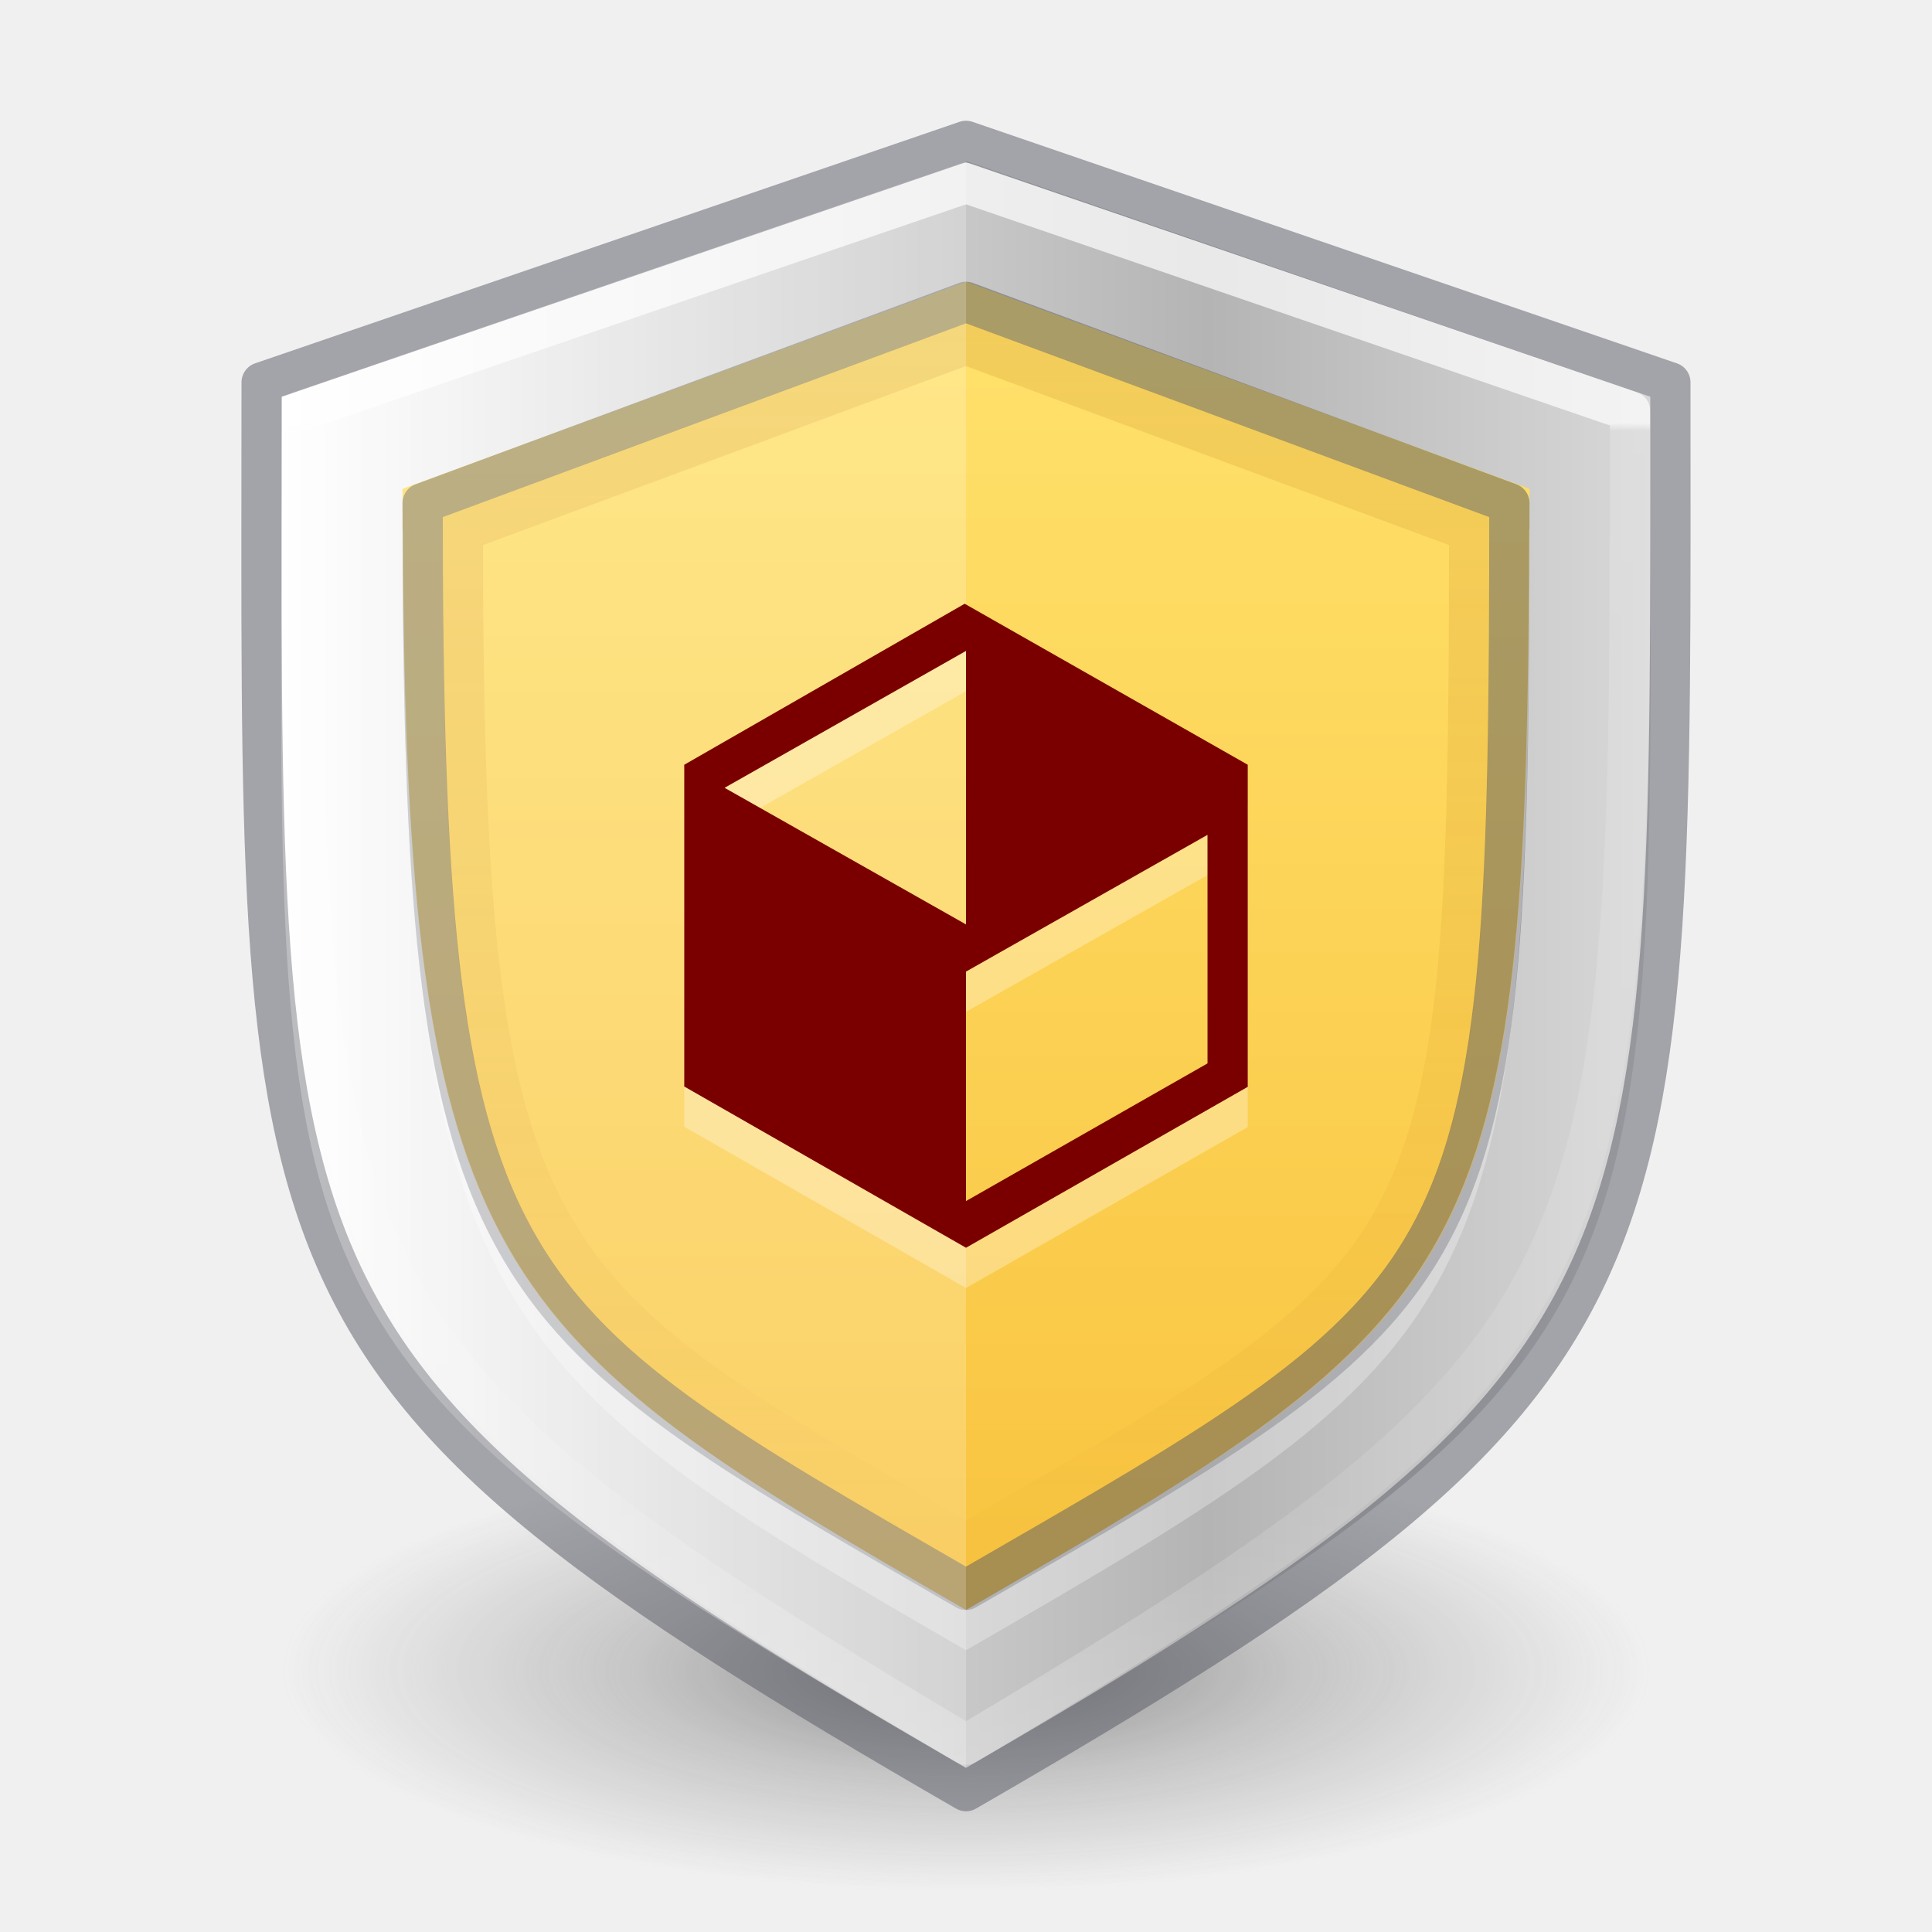
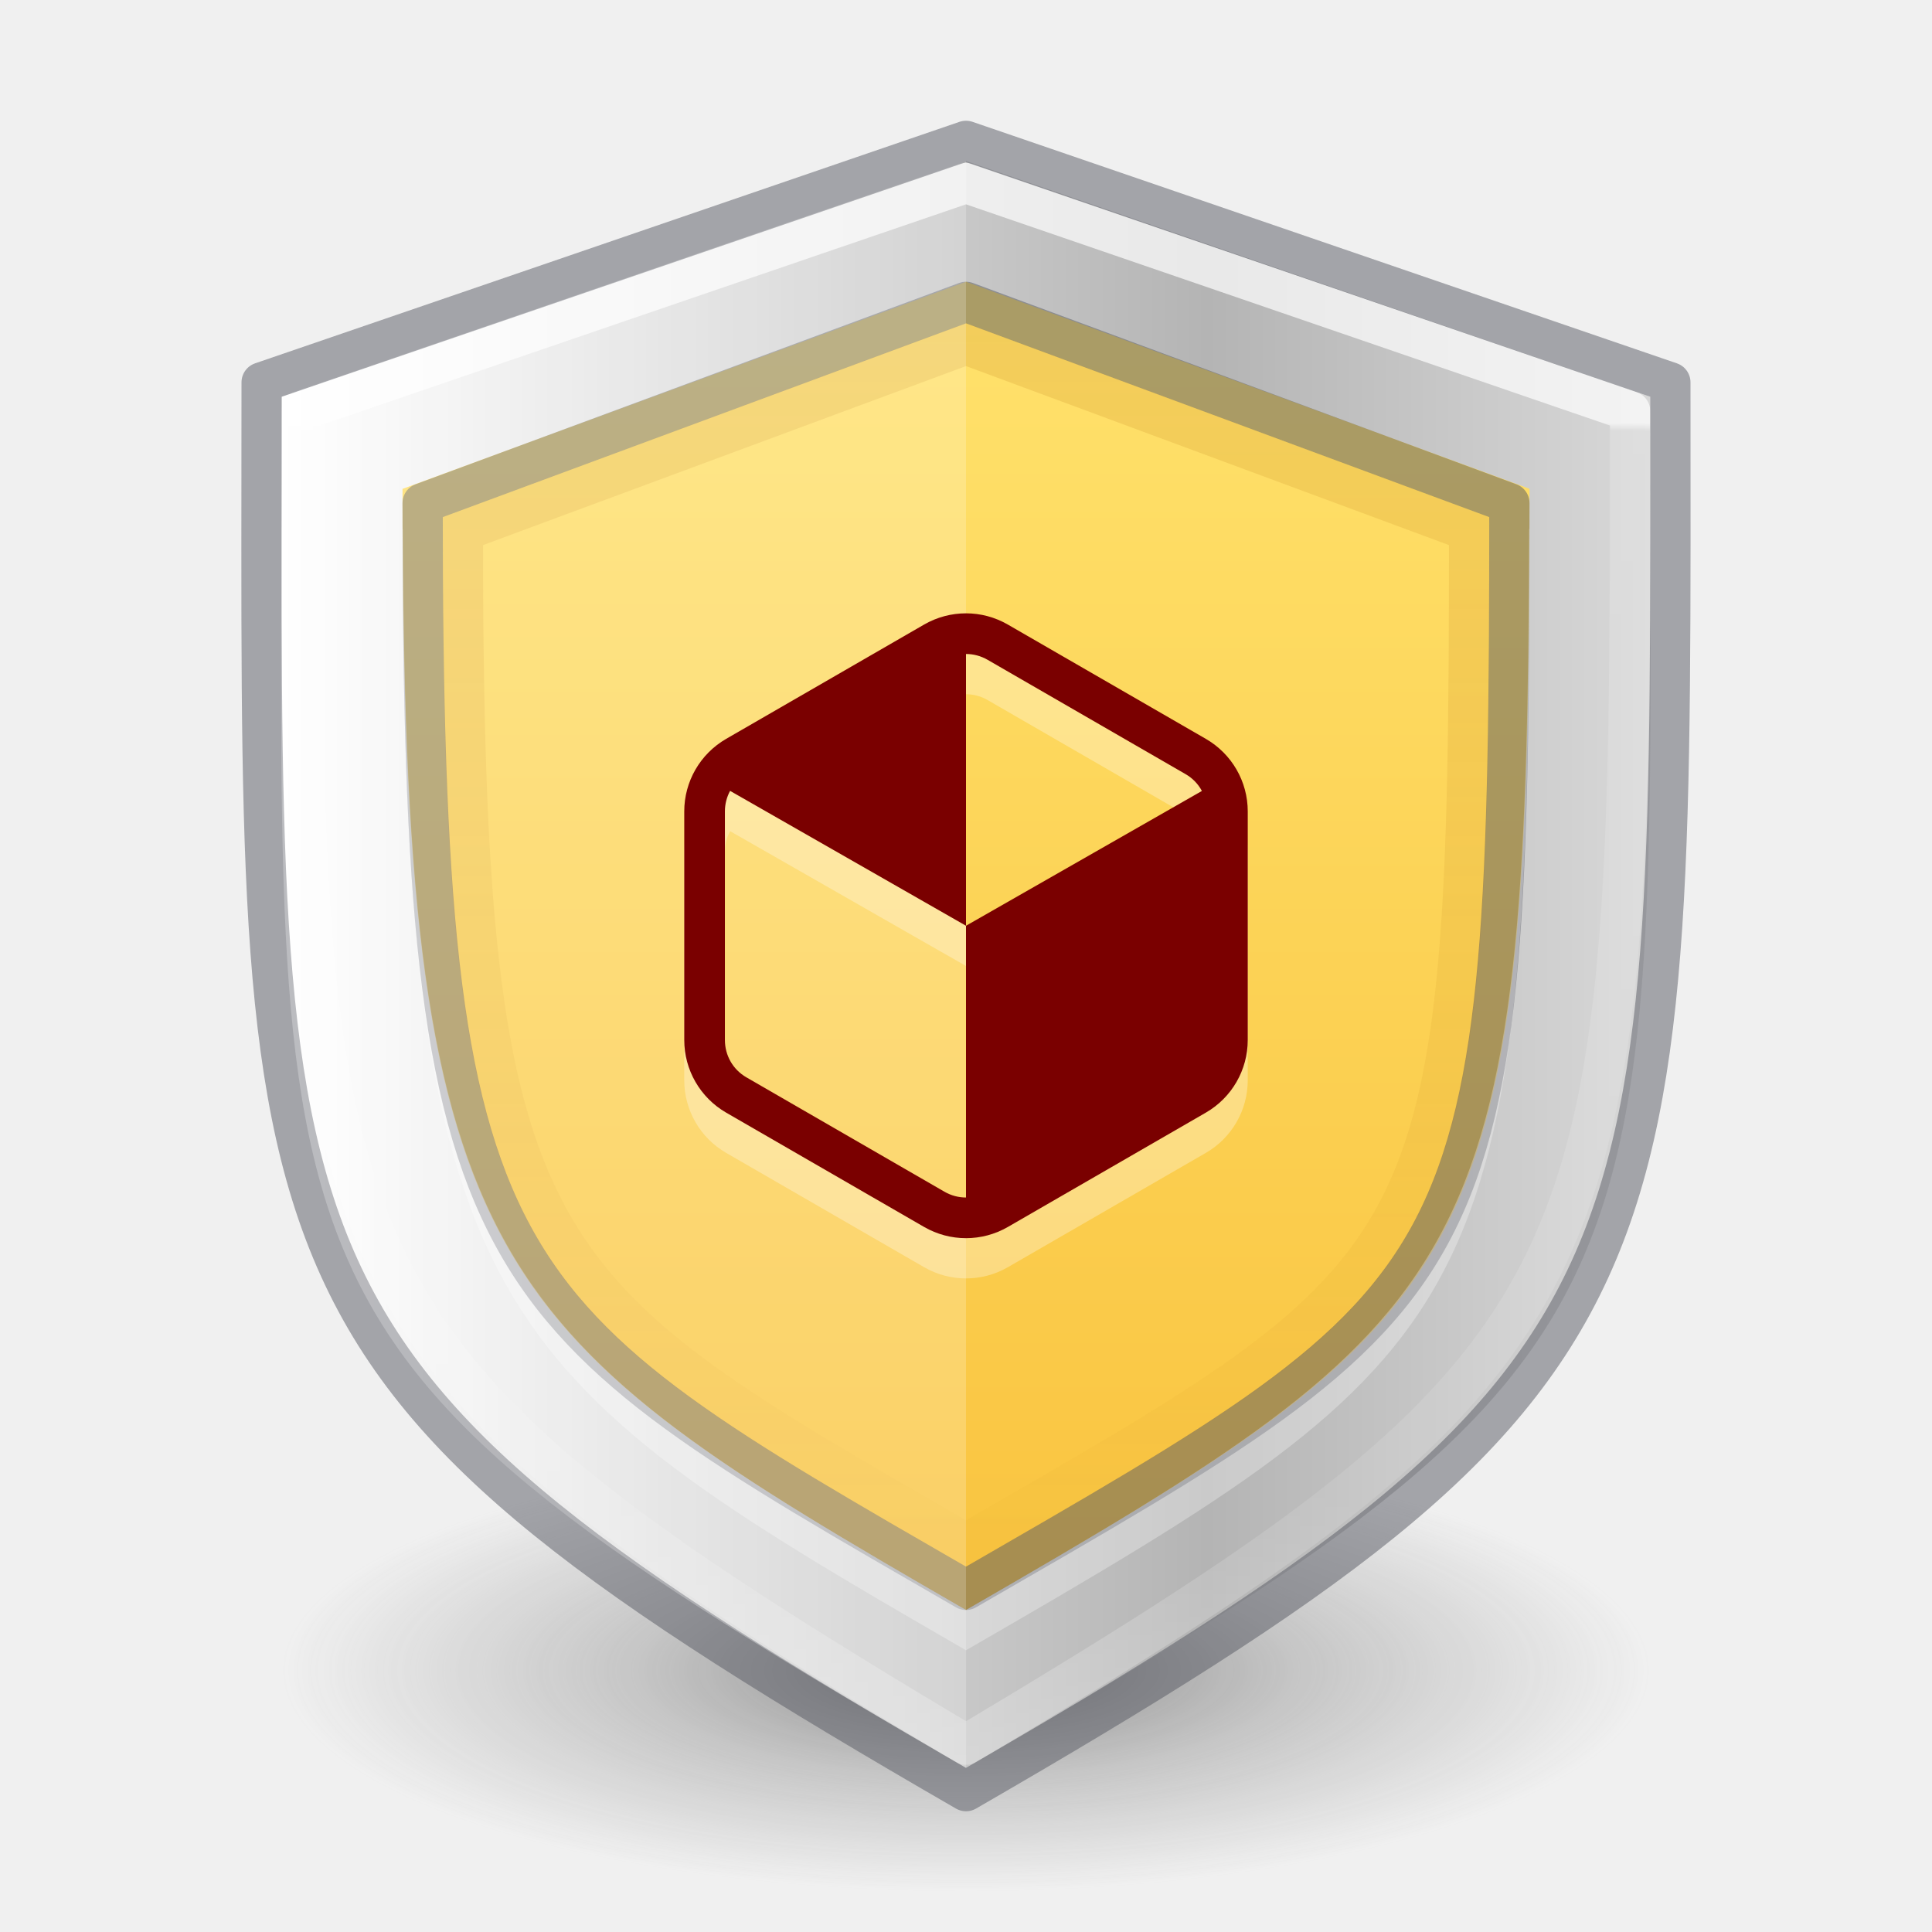
<svg xmlns="http://www.w3.org/2000/svg" xmlns:xlink="http://www.w3.org/1999/xlink" version="1.1" width="48" height="48" id="svg4031">
  <defs id="defs4033">
    <linearGradient id="linearGradient3820-7-2-1">
      <stop id="stop3822-2-6-3" style="stop-color:#3d3d3d;stop-opacity:1" offset="0" />
      <stop id="stop3864-8-7-7" style="stop-color:#686868;stop-opacity:0.498" offset="0.5" />
      <stop id="stop3824-1-2-5" style="stop-color:#686868;stop-opacity:0" offset="1" />
    </linearGradient>
    <radialGradient cx="99.157" cy="186.171" r="62.769" fx="99.157" fy="186.171" id="radialGradient3018" xlink:href="#linearGradient3820-7-2-1" gradientUnits="userSpaceOnUse" gradientTransform="matrix(0.2708338,0,0,0.08762273,-2.855072,25.18723)" />
    <linearGradient id="linearGradient4320">
      <stop id="stop4322" style="stop-color:#ffffff;stop-opacity:1" offset="0" />
      <stop id="stop4324" style="stop-color:#ffffff;stop-opacity:0.235" offset="0.006" />
      <stop id="stop4326" style="stop-color:#ffffff;stop-opacity:0.157" offset="0.796" />
      <stop id="stop4328" style="stop-color:#ffffff;stop-opacity:0.392" offset="1" />
    </linearGradient>
    <linearGradient id="linearGradient2793-2-0-669-94-2">
      <stop offset="0" style="stop-color:#b4b4b4;stop-opacity:1" id="stop4681-3-1" />
      <stop offset="1" style="stop-color:#ffffff;stop-opacity:1" id="stop4683-67-4" />
    </linearGradient>
    <linearGradient y2="47.062" x2="118" y1="15.75" x1="118" gradientTransform="translate(-92,-7.75)" gradientUnits="userSpaceOnUse" id="linearGradient4292" xlink:href="#linearGradient5362" />
    <linearGradient y2="51.276" x2="397.147" y1="51.276" x1="526.097" spreadMethod="reflect" gradientTransform="matrix(0.1783638,0,0,0.1558618,-63.83666,-3.991954)" gradientUnits="userSpaceOnUse" id="linearGradient4317" xlink:href="#linearGradient2793-2-0-669-94-2" />
    <linearGradient y2="36.355" x2="80.342" y1="21.958" x1="80.342" gradientTransform="matrix(2.326875,0,0,2.326875,-147.9447,-40.59278)" gradientUnits="userSpaceOnUse" id="linearGradient4346" xlink:href="#linearGradient4320" />
    <linearGradient y2="51.75" x2="128" y1="15.75" x1="128" gradientTransform="translate(-92,-7.75)" gradientUnits="userSpaceOnUse" id="linearGradient4387" xlink:href="#linearGradient5668" />
    <linearGradient id="linearGradient5668">
      <stop style="stop-color:#ad5f00;stop-opacity:1" offset="0" id="stop5670" />
      <stop style="stop-color:#ad5f00;stop-opacity:0" offset="1" id="stop5672" />
    </linearGradient>
    <linearGradient id="linearGradient5362">
      <stop style="stop-color:#ffe16b;stop-opacity:1" offset="0" id="stop5364" />
      <stop style="stop-color:#f9c440;stop-opacity:1" offset="1" id="stop5366" />
    </linearGradient>
  </defs>
  <path d="m 41,41.5 a 17,5.5 0 1 1 -34,0 17,5.5 0 1 1 34,0 z" id="path3818-0-5" style="fill:url(#radialGradient3018);fill-opacity:1;stroke:none;opacity:0.6" />
  <path id="path8175" d="M 7,9.855 24,4 41,9.859 c 0,22.5 1,23.671 -17,34.063 C 5.813,33.423 7,32.355 7,9.855 Z" style="color:#000000;clip-rule:nonzero;display:inline;overflow:visible;visibility:visible;opacity:1;isolation:auto;mix-blend-mode:normal;color-interpolation:sRGB;color-interpolation-filters:linearRGB;solid-color:#000000;solid-opacity:1;fill:url(#linearGradient4317);fill-opacity:1;fill-rule:nonzero;stroke:none;stroke-width:1;stroke-linecap:butt;stroke-linejoin:miter;stroke-miterlimit:4;stroke-dasharray:none;stroke-dashoffset:0;stroke-opacity:1;marker:none;color-rendering:auto;image-rendering:auto;shape-rendering:auto;text-rendering:auto;enable-background:accumulate;filter-blend-mode:normal;filter-gaussianBlur-deviation:0" />
  <path style="color:#000000;clip-rule:nonzero;display:inline;overflow:visible;visibility:visible;opacity:1;isolation:auto;mix-blend-mode:normal;color-interpolation:sRGB;color-interpolation-filters:linearRGB;solid-color:#000000;solid-opacity:1;fill:url(#linearGradient4292);fill-opacity:1.0;fill-rule:nonzero;stroke:none;stroke-width:1;stroke-linecap:butt;stroke-linejoin:miter;stroke-miterlimit:4;stroke-dasharray:none;stroke-dashoffset:0;stroke-opacity:1;marker:none;color-rendering:auto;image-rendering:auto;shape-rendering:auto;text-rendering:auto;enable-background:accumulate" d="M 10,12.146 24,7 38,12.144 C 38,31.644 36.99,32.5 24,40 12,33.072 10,31.646 10,12.146 Z" id="path8206" />
  <path id="path8211" d="M 7.5,10.195 24,4.548 40.5,10.215 C 40.5,31.912 40.5,33.5 24,43.346 7.5,33.5 7.5,31.895 7.5,10.195 Z" style="color:#000000;clip-rule:nonzero;display:inline;overflow:visible;visibility:visible;opacity:0.7;isolation:auto;mix-blend-mode:normal;color-interpolation:sRGB;color-interpolation-filters:linearRGB;solid-color:#000000;solid-opacity:1;fill:none;fill-opacity:1;fill-rule:nonzero;stroke:url(#linearGradient4346);stroke-width:1;stroke-linecap:round;stroke-linejoin:round;stroke-miterlimit:4;stroke-dasharray:none;stroke-dashoffset:0;stroke-opacity:1;marker:none;color-rendering:auto;image-rendering:auto;shape-rendering:auto;text-rendering:auto;enable-background:accumulate" />
  <path style="opacity:0.5;fill:none;fill-opacity:1;stroke:#555761;stroke-width:1;stroke-linecap:round;stroke-linejoin:round;stroke-opacity:1" d="m 6.5,9.5 17.5,-6 17.5,6 C 41.5,32 42,34.108 24,44.5 5.813,34 6.5,32 6.5,9.5 Z" id="path8117" />
  <path id="path8128" d="m 10.5,12.5 13.5,-5 13.5,5 C 37.5,32 36.99,32 24,39.5 12,32.572 10.5,32 10.5,12.5 Z" style="opacity:0.5;fill:none;fill-opacity:1;stroke:#555761;stroke-width:1;stroke-linecap:round;stroke-linejoin:round;stroke-opacity:1;color:#000000;clip-rule:nonzero;display:inline;overflow:visible;visibility:visible;isolation:auto;mix-blend-mode:normal;color-interpolation:sRGB;color-interpolation-filters:linearRGB;solid-color:#000000;solid-opacity:1;fill-rule:nonzero;stroke-miterlimit:4;stroke-dasharray:none;stroke-dashoffset:0;filter-blend-mode:normal;filter-gaussianBlur-deviation:0;color-rendering:auto;image-rendering:auto;shape-rendering:auto;text-rendering:auto;enable-background:accumulate" />
  <path style="color:#000000;clip-rule:nonzero;display:inline;overflow:visible;visibility:visible;opacity:0.15;isolation:auto;mix-blend-mode:normal;color-interpolation:sRGB;color-interpolation-filters:linearRGB;solid-color:#000000;solid-opacity:1;fill:none;fill-opacity:0;fill-rule:nonzero;stroke:url(#linearGradient4387);stroke-width:1;stroke-linecap:round;stroke-linejoin:miter;stroke-miterlimit:4;stroke-dasharray:none;stroke-dashoffset:0;stroke-opacity:1;color-rendering:auto;image-rendering:auto;shape-rendering:auto;text-rendering:auto;enable-background:accumulate;marker:none;filter-blend-mode:normal;filter-gaussianBlur-deviation:0" d="M 11.5,13.195 24,8.562 36.5,13.195 C 36.5,31.5 36,31.419 24,38.348 13,31.997 11.5,31.5 11.5,13.195 Z" id="path4362" />
  <path style="color:#000000;clip-rule:nonzero;display:inline;overflow:visible;visibility:visible;opacity:0.2;isolation:auto;mix-blend-mode:normal;color-interpolation:sRGB;color-interpolation-filters:linearRGB;solid-color:#000000;solid-opacity:1;fill:#ffffff;fill-opacity:1;fill-rule:nonzero;stroke:none;stroke-width:1;stroke-linecap:butt;stroke-linejoin:miter;stroke-miterlimit:4;stroke-dasharray:none;stroke-dashoffset:0;stroke-opacity:1;marker:none;color-rendering:auto;image-rendering:auto;shape-rendering:auto;text-rendering:auto;enable-background:accumulate" d="M 7,9.855 24,4 c 0,16 0,20 0,39.923 C 5.813,33.423 7,32.355 7,9.855 Z" id="path4391" />
  <path style="color:#000000;clip-rule:nonzero;display:inline;overflow:visible;visibility:visible;opacity:0.3;isolation:auto;mix-blend-mode:normal;color-interpolation:sRGB;color-interpolation-filters:linearRGB;solid-color:#000000;solid-opacity:1;fill:#ffffff;fill-opacity:1;fill-rule:nonzero;stroke:none;stroke-width:1;stroke-linecap:butt;stroke-linejoin:miter;stroke-miterlimit:4;stroke-dasharray:none;stroke-dashoffset:0;stroke-opacity:1;marker:none;color-rendering:auto;image-rendering:auto;shape-rendering:auto;text-rendering:auto;enable-background:accumulate" d="M 37.99 13.141 C 37.948 31.573 36.741 32.644 24 40 C 12.217 33.197 10.081 31.658 10.008 13.145 L 10 13.146 C 10 32.646 12 34.072 24 41 C 36.99 33.5 38 32.645 38 13.145 L 37.99 13.141 z " id="path4169" />
-   <path style="color:#000000;clip-rule:nonzero;display:inline;overflow:visible;visibility:visible;opacity:0.3;isolation:auto;mix-blend-mode:normal;color-interpolation:sRGB;color-interpolation-filters:linearRGB;solid-color:#000000;solid-opacity:1;vector-effect:none;fill:#ffffff;fill-opacity:1;fill-rule:nonzero;stroke:none;stroke-width:1;stroke-linecap:butt;stroke-linejoin:round;stroke-miterlimit:4;stroke-dasharray:none;stroke-dashoffset:0;stroke-opacity:0.498;marker:none;marker-start:none;marker-mid:none;marker-end:none;paint-order:normal;color-rendering:auto;image-rendering:auto;shape-rendering:auto;text-rendering:auto;enable-background:accumulate" d="M 23.967,16 17,20 v 7.994 L 24,32 31,28.002 V 20 Z M 24,17.172 v 6.795 l -5.998,-3.394 z m 6,4.57 v 5.678 l -6,3.42 V 25.139 Z" id="path925-5" />
-   <path style="color:#000000;clip-rule:nonzero;display:inline;overflow:visible;visibility:visible;opacity:1;isolation:auto;mix-blend-mode:normal;color-interpolation:sRGB;color-interpolation-filters:linearRGB;solid-color:#000000;solid-opacity:1;vector-effect:none;fill:#7a0000;fill-opacity:1;fill-rule:nonzero;stroke:none;stroke-width:1;stroke-linecap:butt;stroke-linejoin:round;stroke-miterlimit:4;stroke-dasharray:none;stroke-dashoffset:0;stroke-opacity:0.498;marker:none;marker-start:none;marker-mid:none;marker-end:none;paint-order:normal;color-rendering:auto;image-rendering:auto;shape-rendering:auto;text-rendering:auto;enable-background:accumulate" d="M 23.967,15 17,19 v 7.994 L 24,31 31,27.002 V 19 Z M 24,16.172 v 6.795 l -5.998,-3.394 z m 6,4.57 v 5.678 l -6,3.42 V 24.139 Z" id="path925" />
+   <path id="path9124-3" style="font-variation-settings:normal;mix-blend-mode:normal;vector-effect:none;fill:#ffffff;fill-opacity:1;stroke:none;stroke-width:1;stroke-linecap:butt;stroke-linejoin:round;stroke-miterlimit:4;stroke-dasharray:none;stroke-dashoffset:0;stroke-opacity:0.498;-inkscape-stroke:none;marker:none;marker-start:none;marker-mid:none;marker-end:none;paint-order:normal;stop-color:#000000;opacity:0.3;stop-opacity:1" d="m 24,16.238 c -0.359,0 -0.718,0.093 -1.041,0.279 l -4.918,2.84 C 17.396,19.73 17,20.415 17,21.16 v 5.678 c 0,0.745 0.396,1.432 1.041,1.805 l 4.918,2.84 c 0.645,0.372 1.437,0.372 2.082,0 l 4.918,-2.84 C 30.604,28.27 31,27.583 31,26.838 v -5.678 c 0,-0.745 -0.396,-1.43 -1.041,-1.803 L 25.041,16.517 C 24.718,16.331 24.359,16.238 24,16.238 Z m 0,1.01 c 0.185,0 0.369,0.048 0.537,0.145 l 4.918,2.84 c 0.177,0.102 0.314,0.247 0.406,0.418 L 24,24 v 6.752 c -0.185,0 -0.369,-0.048 -0.537,-0.145 L 18.545,27.767 C 18.211,27.574 18.01,27.225 18.01,26.838 v -5.678 c 0,-0.183 0.046,-0.357 0.129,-0.51 L 24,24 Z" />
+   <path id="path9124" style="mix-blend-mode:normal;fill:#7a0000;fill-opacity:1;stroke:none;stroke-width:1;stroke-linecap:butt;stroke-linejoin:round;stroke-opacity:0.498;font-variation-settings:normal;opacity:1;vector-effect:none;stroke-miterlimit:4;stroke-dasharray:none;stroke-dashoffset:0;-inkscape-stroke:none;marker:none;marker-start:none;marker-mid:none;marker-end:none;paint-order:normal;stop-color:#000000;stop-opacity:1" d="m 24,15.238 c -0.359,0 -0.718,0.093 -1.041,0.279 l -4.918,2.84 C 17.396,18.73 17,19.415 17,20.16 v 5.678 c 0,0.745 0.396,1.432 1.041,1.805 l 4.918,2.84 c 0.645,0.372 1.437,0.372 2.082,0 l 4.918,-2.84 C 30.604,27.27 31,26.583 31,25.838 v -5.678 c 0,-0.745 -0.396,-1.43 -1.041,-1.803 L 25.041,15.518 C 24.718,15.331 24.359,15.238 24,15.238 Z m 0,1.01 c 0.185,0 0.369,0.048 0.537,0.145 l 4.918,2.84 c 0.177,0.102 0.314,0.247 0.406,0.418 L 24,23 v 6.752 c -0.185,0 -0.369,-0.048 -0.537,-0.145 l -4.918,-2.84 c -0.334,-0.193 -0.535,-0.542 -0.535,-0.93 v -5.678 c 0,-0.183 0.046,-0.357 0.129,-0.51 L 24,23 Z" />
</svg>
